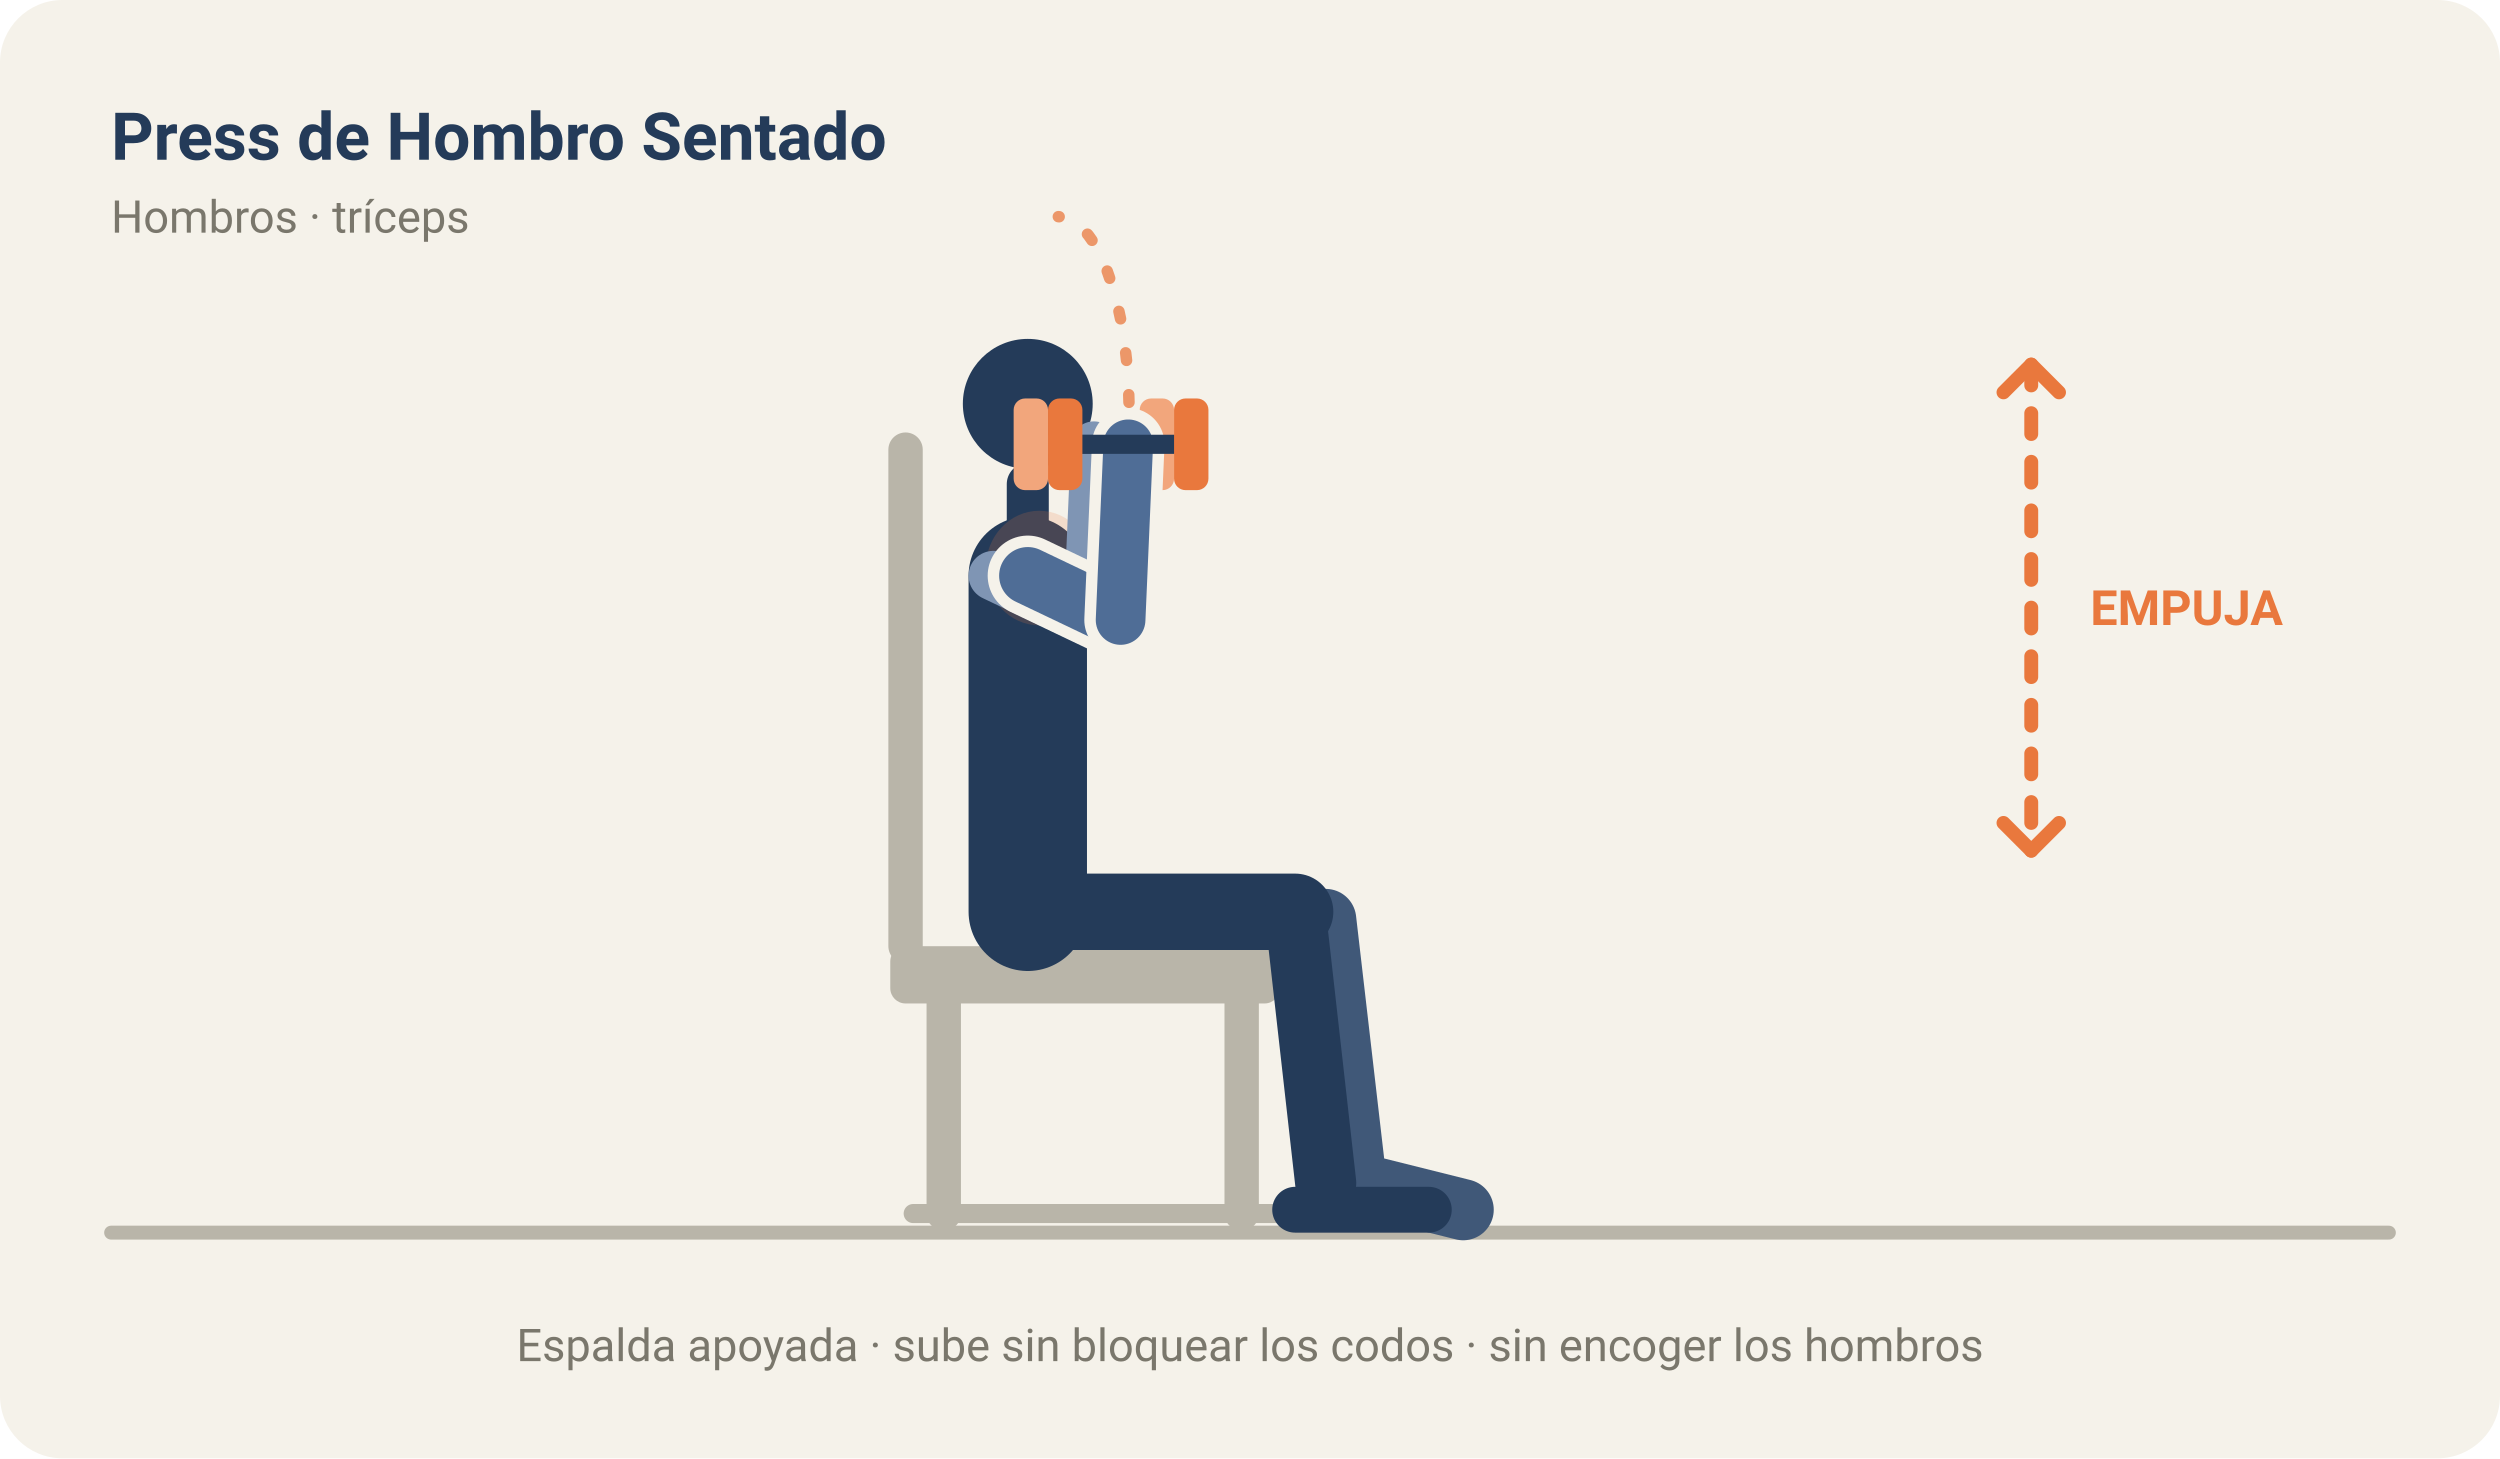
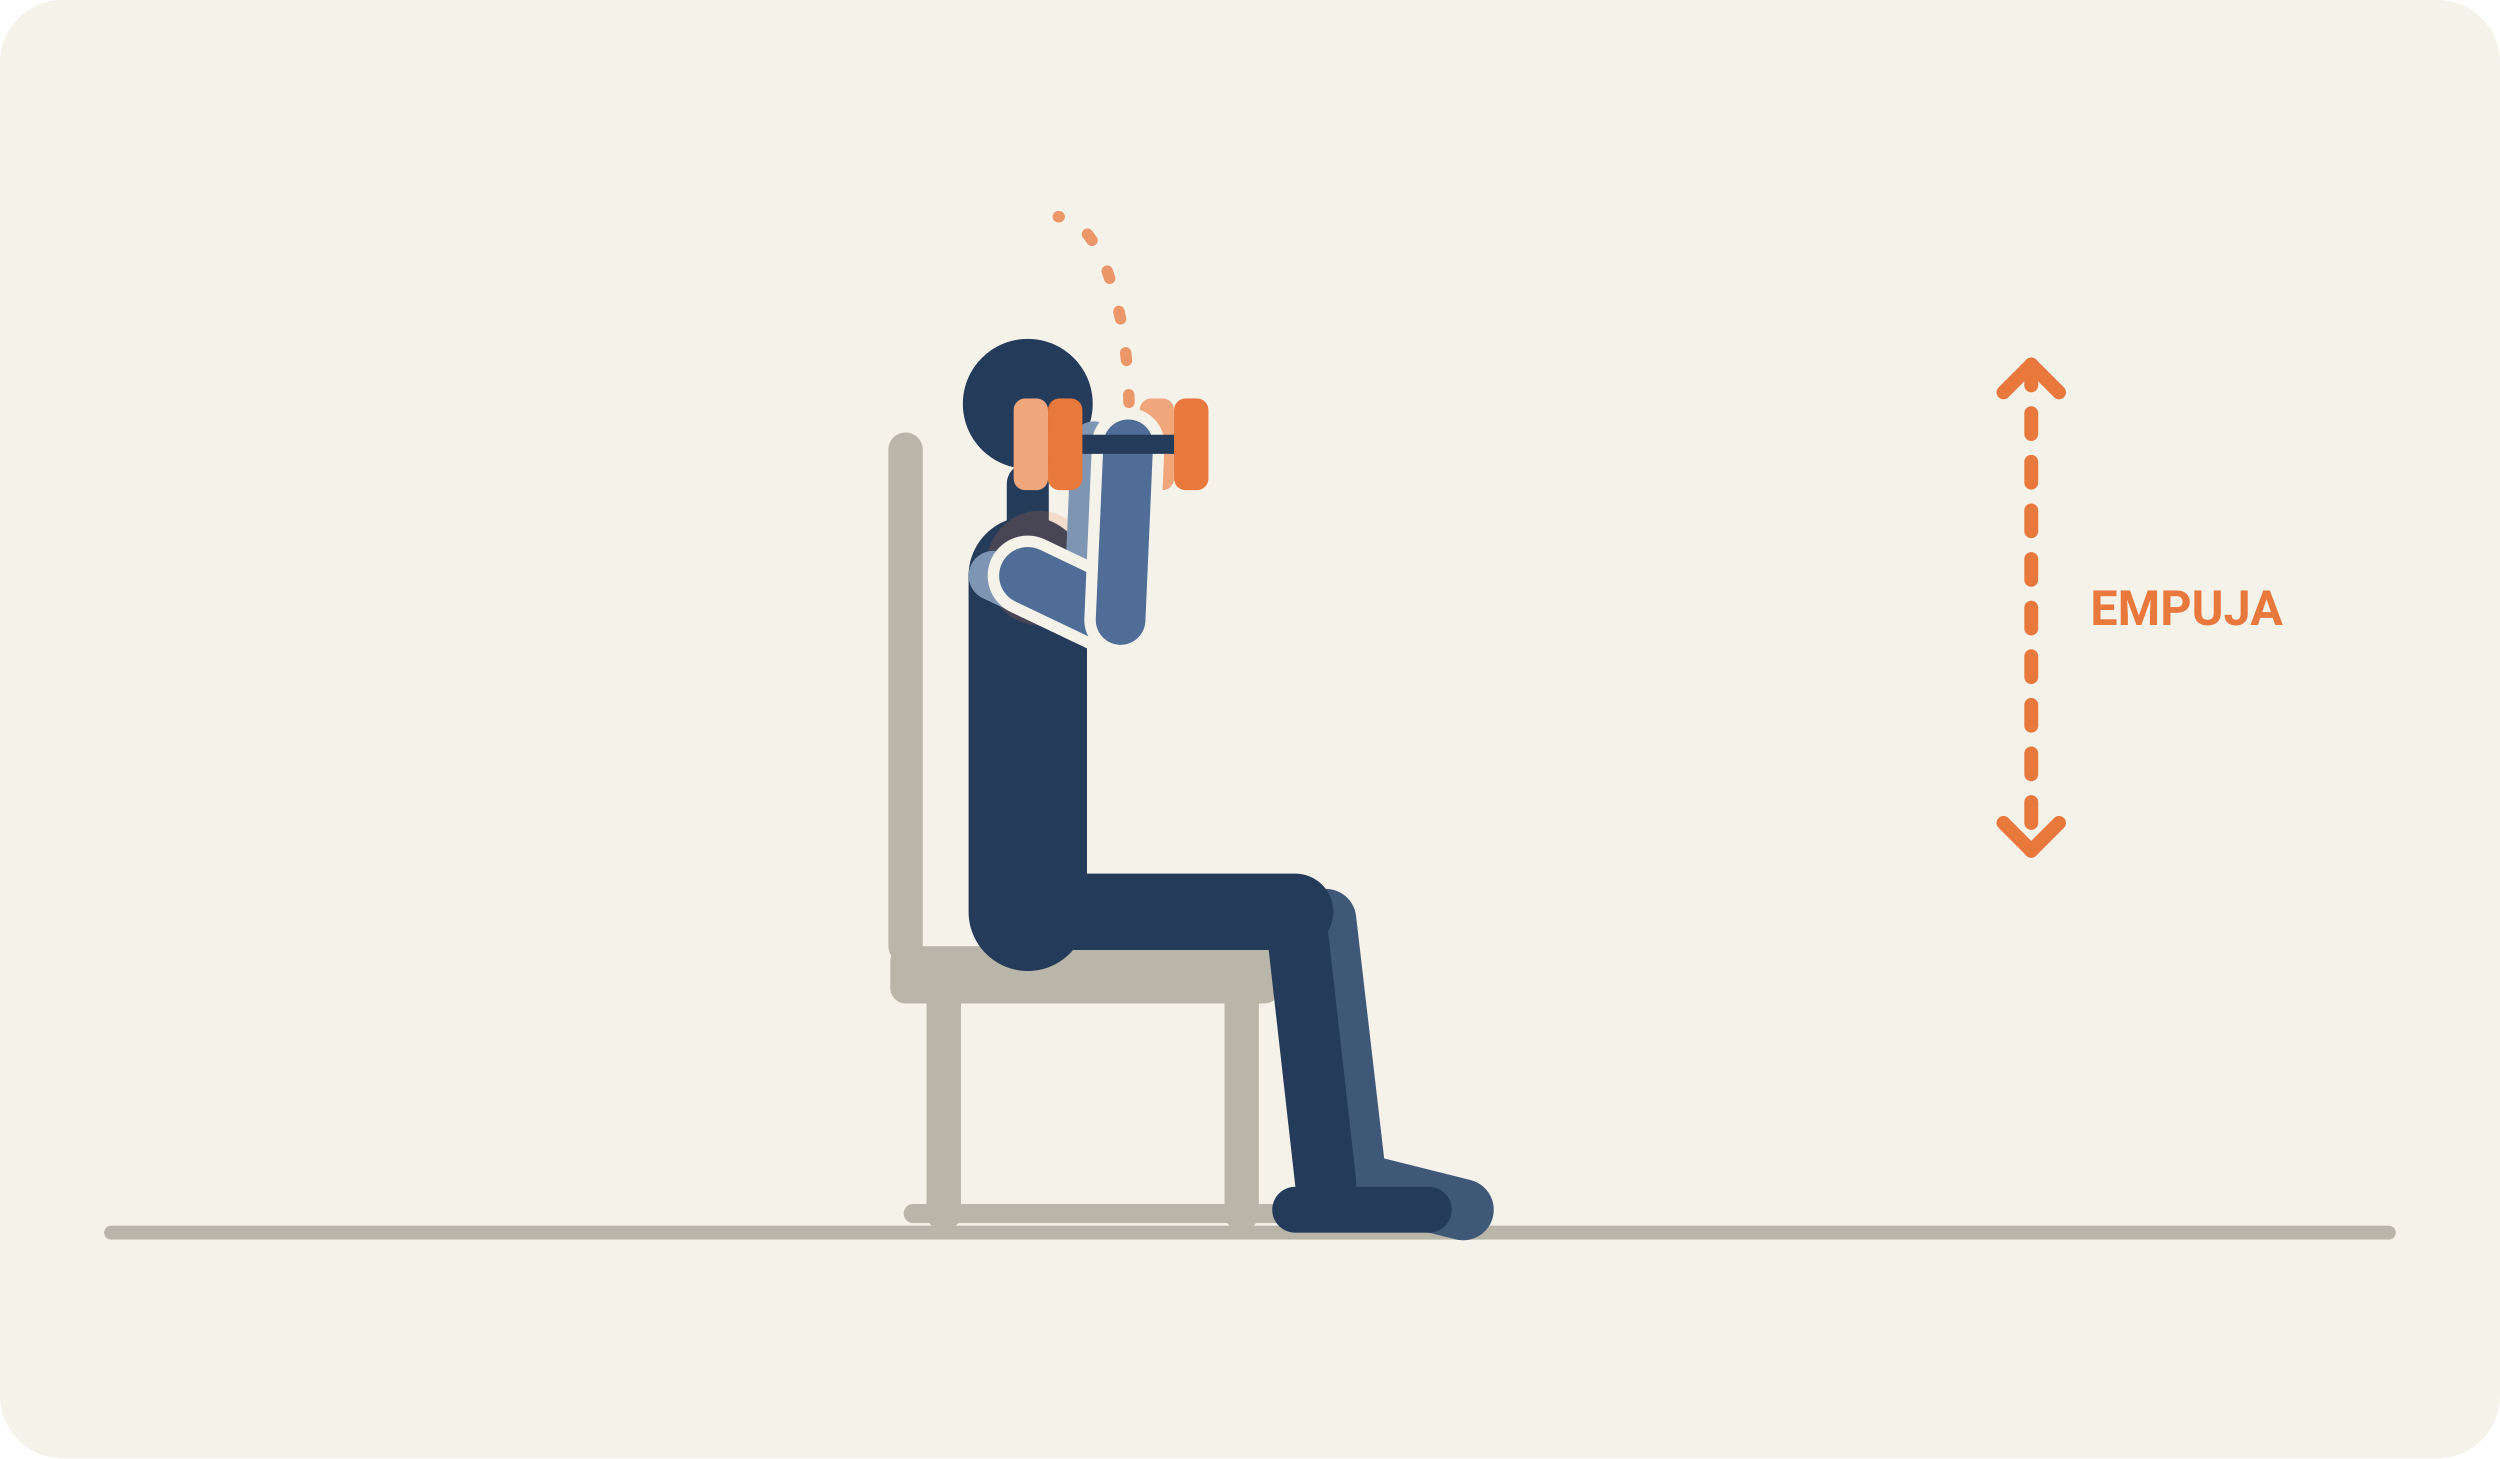
<svg xmlns="http://www.w3.org/2000/svg" width="720" height="420" viewBox="0 0 720 420" role="img" aria-labelledby="title desc" font-family="system-ui, -apple-system, 'Segoe UI', Roboto, Helvetica, Arial, sans-serif">
  <rect width="720" height="420" rx="18" fill="#F5F2EA" />
  <line x1="32" y1="355" x2="688" y2="355" stroke="#B9B5A9" stroke-width="4" stroke-linecap="round" />
-   <text x="32" y="46" font-size="19" font-weight="700" fill="#243B59">Press de Hombro Sentado</text>
-   <text x="32" y="67" font-size="13" fill="#7A776C">Hombros · tríceps</text>
-   <text x="360.0" y="392" text-anchor="middle" font-size="13" fill="#7A776C">Espalda apoyada · sube sin bloquear los codos · sin encoger los hombros</text>
  <g fill="none" stroke="#E9783D" stroke-width="4" stroke-linecap="round" stroke-linejoin="round">
    <path d="M585 105 V245" stroke-dasharray="6 8" />
    <path d="M577 113 L585 105 L593 113" />
    <path d="M577 237 L585 245 L593 237" />
  </g>
  <text x="602" y="180" text-anchor="start" font-size="14" font-weight="700" fill="#E9783D" opacity="1">
    <animate attributeName="opacity" values="1;0;0" keyTimes="0;0.316;1" dur="3.8s" repeatCount="indefinite" calcMode="discrete" />EMPUJA</text>
  <text x="602" y="180" text-anchor="start" font-size="14" font-weight="700" fill="#E9783D" opacity="0">
    <animate attributeName="opacity" values="0;1;0;0" keyTimes="0;0.316;0.447;1" dur="3.8s" repeatCount="indefinite" calcMode="discrete" />ARRIBA</text>
  <text x="602" y="180" text-anchor="start" font-size="14" font-weight="700" fill="#E9783D" opacity="0">
    <animate attributeName="opacity" values="0;1;0;0" keyTimes="0;0.447;0.842;1" dur="3.8s" repeatCount="indefinite" calcMode="discrete" />BAJA</text>
  <text x="602" y="180" text-anchor="start" font-size="14" font-weight="700" fill="#E9783D" opacity="0">
    <animate attributeName="opacity" values="0;1;1" keyTimes="0;0.842;1" dur="3.8s" repeatCount="indefinite" calcMode="discrete" />HOMBROS</text>
  <g transform="translate(-155 -35.5) scale(1.1)">
    <g stroke="#B9B5A9" stroke-linecap="round" fill="none">
      <path d="M378 280 V150" stroke-width="9" />
      <path d="M388 290 V350 M466 290 V350" stroke-width="9" />
      <path d="M380 350 H476" stroke-width="5" />
    </g>
    <rect x="374" y="280" width="102" height="15" rx="4" fill="#B9B5A9" />
    <g stroke-linecap="round" fill="none">
      <path d="M418 273 L488 273 L496 342 L524 349" stroke="#405878" stroke-width="16" stroke-linejoin="round" />
      <path d="M410 271 L480 271" stroke="#243B59" stroke-width="20" />
      <path d="M480 271 L488 342" stroke="#243B59" stroke-width="16" />
      <path d="M480 349 H515" stroke="#243B59" stroke-width="12" />
      <path d="M410 271 V183" stroke="#243B59" stroke-width="31" />
      <path d="M410 159 V183" stroke="#243B59" stroke-width="11" />
    </g>
    <circle cx="410" cy="138" r="17" fill="#243B59" />
    <ellipse cx="413" cy="181" rx="14" ry="15" fill="#E9783D" opacity="0.18">
      <animate attributeName="cx" values="413;413;413;413;413;413;413;413;413;413;413;413;413;413;413;413;413;413;413;413;413;413;413;413;413;413;413;413;413;413;413;413;413;413;413;413;413;413;413;413;413;413;413;413;413;413;413;413;413;413;413;413;413;413;413;413;413;413;413;413;413;413;413;413;413;413;413;413;413;413;413;413;413" dur="3.8s" repeatCount="indefinite" calcMode="linear" />
      <animate attributeName="cy" values="181;181;181;181;181;181;181;181;181;181;181;181;181;181;181;181;181;181;181;181;181;181;181;181;181;181;181;181;181;181;181;181;181;181;181;181;181;181;181;181;181;181;181;181;181;181;181;181;181;181;181;181;181;181;181;181;181;181;181;181;181;181;181;181;181;181;181;181;181;181;181;181;181" dur="3.8s" repeatCount="indefinite" calcMode="linear" />
      <animate attributeName="opacity" values="0.18;0.18;0.19;0.21;0.23;0.26;0.30;0.34;0.38;0.42;0.47;0.52;0.57;0.62;0.67;0.71;0.75;0.79;0.83;0.85;0.87;0.89;0.90;0.90;0.90;0.90;0.90;0.90;0.90;0.90;0.90;0.90;0.90;0.90;0.89;0.88;0.87;0.85;0.83;0.80;0.77;0.74;0.71;0.67;0.64;0.60;0.56;0.52;0.48;0.44;0.40;0.37;0.33;0.30;0.27;0.25;0.23;0.21;0.20;0.19;0.18;0.18;0.18;0.18;0.18;0.18;0.18;0.18;0.18;0.18;0.18;0.18;0.18" dur="3.8s" repeatCount="indefinite" calcMode="linear" />
    </ellipse>
    <path d="M436.3 148.6L436.5 145.1L436.6 141.5L436.5 137.8L436.4 134.2L436.2 130.6L435.9 127L435.5 123.5L435.1 120.1L434.5 116.7L433.8 113.5L433.1 110.4L432.2 107.4L431.3 104.7L430.4 102.1L429.3 99.7L428.2 97.5L427.1 95.6L425.9 93.9L424.6 92.4L423.3 91.2L422 90.2L420.7 89.5L419.4 89.1L418 89" fill="none" stroke="#E9783D" stroke-width="3" stroke-linecap="round" stroke-linejoin="round" stroke-dasharray="2 9" opacity=".75" />
    <path d="M401 183L425.3 194.6" fill="none" stroke="#7F95B4" stroke-width="13" stroke-linecap="round">
      <animate attributeName="d" values="M401 183L425.3 194.6;M401 183L425.3 194.2;M401 183L425.4 193;M401 183L425.6 191;M401 183L425.7 188.2;M401 183L425.8 184.7;M401 183L425.8 180.6;M401 183L425.6 175.9;M401 183L425.3 170.9;M401 183L424.7 165.6;M401 183L423.8 160.3;M401 183L422.7 155.2;M401 183L421.4 150.6;M401 183L419.9 146.4;M401 183L418.3 143;M401 183L416.6 140.2;M401 183L415 138.2;M401 183L413.5 136.7;M401 183L412.1 135.8;M401 183L411 135.3;M401 183L410.1 135.1;M401 183L409.4 135;M401 183L409.1 135;M401 183L409 135;M401 183L409 135;M401 183L409 135;M401 183L409 135;M401 183L409 135;M401 183L409 135;M401 183L409 135;M401 183L409 135;M401 183L409 135;M401 183L409 135;M401 183L409.1 135;M401 183L409.3 135;M401 183L409.7 135;M401 183L410.3 135.1;M401 183L411.1 135.4;M401 183L412 135.8;M401 183L413.1 136.4;M401 183L414.2 137.4;M401 183L415.5 138.7;M401 183L416.8 140.5;M401 183L418.1 142.7;M401 183L419.4 145.3;M401 183L420.6 148.4;M401 183L421.8 151.9;M401 183L422.8 155.7;M401 183L423.7 159.8;M401 183L424.4 164;M401 183L425 168.2;M401 183L425.4 172.4;M401 183L425.6 176.4;M401 183L425.8 180.1;M401 183L425.8 183.5;M401 183L425.8 186.6;M401 183L425.7 189.1;M401 183L425.6 191.2;M401 183L425.4 192.8;M401 183L425.4 193.9;M401 183L425.3 194.5;M401 183L425.3 194.6;M401 183L425.3 194.6;M401 183L425.3 194.6;M401 183L425.3 194.6;M401 183L425.3 194.6;M401 183L425.3 194.6;M401 183L425.3 194.6;M401 183L425.3 194.6;M401 183L425.3 194.6;M401 183L425.3 194.6;M401 183L425.3 194.6;M401 183L425.3 194.6" dur="3.8s" repeatCount="indefinite" calcMode="linear" />
    </path>
    <path d="M425.3 194.6L427.3 148.6" fill="none" stroke="#7F95B4" stroke-width="12" stroke-linecap="round">
      <animate attributeName="d" values="M425.3 194.6L427.3 148.6;M425.3 194.2L427.3 148.2;M425.4 193L427.4 147;M425.6 191L427.5 145;M425.7 188.2L427.6 142.2;M425.8 184.7L427.6 138.7;M425.8 180.6L427.5 134.6;M425.6 175.9L427.2 129.9;M425.3 170.9L426.7 124.9;M424.7 165.6L426 119.6;M423.8 160.3L425 114.3;M422.7 155.2L423.8 109.2;M421.4 150.6L422.3 104.6;M419.9 146.4L420.7 100.4;M418.3 143L418.9 97;M416.6 140.2L417.1 94.2;M415 138.2L415.4 92.2;M413.5 136.7L413.8 90.7;M412.1 135.8L412.3 89.8;M411 135.3L411.1 89.3;M410.1 135.1L410.1 89.1;M409.4 135L409.5 89;M409.1 135L409.1 89;M409 135L409 89;M409 135L409 89;M409 135L409 89;M409 135L409 89;M409 135L409 89;M409 135L409 89;M409 135L409 89;M409 135L409 89;M409 135L409 89;M409 135L409 89;M409.1 135L409.1 89;M409.3 135L409.3 89;M409.7 135L409.8 89;M410.3 135.1L410.4 89.1;M411.1 135.4L411.2 89.4;M412 135.8L412.2 89.8;M413.1 136.4L413.3 90.4;M414.2 137.4L414.6 91.4;M415.5 138.7L415.9 92.7;M416.8 140.5L417.3 94.5;M418.1 142.7L418.7 96.7;M419.4 145.3L420.1 99.3;M420.6 148.4L421.5 102.4;M421.8 151.9L422.7 105.9;M422.8 155.7L423.9 109.7;M423.7 159.8L424.9 113.8;M424.4 164L425.7 118;M425 168.2L426.4 122.2;M425.4 172.4L426.9 126.4;M425.6 176.4L427.2 130.4;M425.8 180.1L427.4 134.1;M425.8 183.5L427.5 137.5;M425.8 186.6L427.6 140.6;M425.7 189.1L427.5 143.1;M425.6 191.2L427.5 145.2;M425.4 192.8L427.4 146.8;M425.4 193.9L427.3 147.9;M425.3 194.5L427.3 148.5;M425.3 194.6L427.3 148.6;M425.3 194.6L427.3 148.6;M425.3 194.6L427.3 148.6;M425.3 194.6L427.3 148.6;M425.3 194.6L427.3 148.6;M425.3 194.6L427.3 148.6;M425.3 194.6L427.3 148.6;M425.3 194.6L427.3 148.6;M425.3 194.6L427.3 148.6;M425.3 194.6L427.3 148.6;M425.3 194.6L427.3 148.6;M425.3 194.6L427.3 148.6" dur="3.8s" repeatCount="indefinite" calcMode="linear" />
    </path>
    <g transform="translate(427.3 148.6)">
      <animateTransform attributeName="transform" type="translate" values="427.3 148.6;427.3 148.2;427.4 147;427.5 145;427.6 142.2;427.6 138.7;427.5 134.6;427.2 129.9;426.7 124.9;426 119.6;425 114.3;423.8 109.2;422.3 104.6;420.7 100.4;418.9 97;417.1 94.2;415.4 92.2;413.8 90.7;412.3 89.8;411.1 89.3;410.1 89.1;409.5 89;409.1 89;409 89;409 89;409 89;409 89;409 89;409 89;409 89;409 89;409 89;409 89;409.1 89;409.3 89;409.8 89;410.4 89.1;411.2 89.4;412.2 89.8;413.3 90.4;414.6 91.4;415.9 92.7;417.3 94.5;418.7 96.7;420.1 99.3;421.5 102.4;422.7 105.9;423.9 109.7;424.9 113.8;425.7 118;426.4 122.2;426.9 126.4;427.2 130.4;427.4 134.1;427.5 137.5;427.6 140.6;427.5 143.1;427.5 145.2;427.4 146.8;427.3 147.9;427.3 148.5;427.3 148.6;427.3 148.6;427.3 148.6;427.3 148.6;427.3 148.6;427.3 148.6;427.3 148.6;427.3 148.6;427.3 148.6;427.3 148.6;427.3 148.6;427.3 148.6" dur="3.8s" repeatCount="indefinite" calcMode="linear" />
      <line x1="-16" y1="0" x2="16" y2="0" stroke="#5B6F8A" stroke-width="5" stroke-linecap="round" />
      <rect x="-21" y="-12" width="9" height="24" rx="3" fill="#F2A67C" />
      <rect x="12" y="-12" width="9" height="24" rx="3" fill="#F2A67C" />
    </g>
    <path d="M410 183L434.3 194.6" fill="none" stroke="#F5F2EA" stroke-width="21" stroke-linecap="round">
      <animate attributeName="d" values="M410 183L434.3 194.6;M410 183L434.3 194.2;M410 183L434.4 193;M410 183L434.6 191;M410 183L434.7 188.2;M410 183L434.8 184.7;M410 183L434.8 180.6;M410 183L434.6 175.9;M410 183L434.3 170.9;M410 183L433.7 165.6;M410 183L432.8 160.3;M410 183L431.7 155.2;M410 183L430.4 150.6;M410 183L428.9 146.4;M410 183L427.3 143;M410 183L425.6 140.2;M410 183L424 138.2;M410 183L422.5 136.7;M410 183L421.1 135.8;M410 183L420 135.3;M410 183L419.1 135.1;M410 183L418.4 135;M410 183L418.1 135;M410 183L418 135;M410 183L418 135;M410 183L418 135;M410 183L418 135;M410 183L418 135;M410 183L418 135;M410 183L418 135;M410 183L418 135;M410 183L418 135;M410 183L418 135;M410 183L418.1 135;M410 183L418.3 135;M410 183L418.7 135;M410 183L419.3 135.1;M410 183L420.1 135.4;M410 183L421 135.8;M410 183L422.1 136.4;M410 183L423.2 137.4;M410 183L424.5 138.7;M410 183L425.8 140.5;M410 183L427.1 142.7;M410 183L428.4 145.3;M410 183L429.6 148.4;M410 183L430.8 151.9;M410 183L431.8 155.7;M410 183L432.7 159.8;M410 183L433.4 164;M410 183L434 168.2;M410 183L434.4 172.4;M410 183L434.6 176.4;M410 183L434.8 180.1;M410 183L434.8 183.5;M410 183L434.8 186.6;M410 183L434.7 189.1;M410 183L434.6 191.2;M410 183L434.4 192.8;M410 183L434.4 193.9;M410 183L434.3 194.5;M410 183L434.3 194.6;M410 183L434.3 194.6;M410 183L434.3 194.6;M410 183L434.3 194.6;M410 183L434.3 194.6;M410 183L434.3 194.6;M410 183L434.3 194.6;M410 183L434.3 194.6;M410 183L434.3 194.6;M410 183L434.3 194.6;M410 183L434.3 194.6;M410 183L434.3 194.6" dur="3.8s" repeatCount="indefinite" calcMode="linear" />
    </path>
    <path d="M410 183L434.3 194.6" fill="none" stroke="#4F6D96" stroke-width="15" stroke-linecap="round">
      <animate attributeName="d" values="M410 183L434.3 194.6;M410 183L434.3 194.2;M410 183L434.4 193;M410 183L434.6 191;M410 183L434.7 188.2;M410 183L434.8 184.7;M410 183L434.8 180.6;M410 183L434.6 175.9;M410 183L434.3 170.9;M410 183L433.7 165.6;M410 183L432.8 160.3;M410 183L431.7 155.2;M410 183L430.4 150.6;M410 183L428.9 146.4;M410 183L427.3 143;M410 183L425.6 140.2;M410 183L424 138.2;M410 183L422.5 136.7;M410 183L421.1 135.8;M410 183L420 135.3;M410 183L419.1 135.1;M410 183L418.4 135;M410 183L418.1 135;M410 183L418 135;M410 183L418 135;M410 183L418 135;M410 183L418 135;M410 183L418 135;M410 183L418 135;M410 183L418 135;M410 183L418 135;M410 183L418 135;M410 183L418 135;M410 183L418.1 135;M410 183L418.3 135;M410 183L418.7 135;M410 183L419.3 135.1;M410 183L420.1 135.4;M410 183L421 135.8;M410 183L422.1 136.4;M410 183L423.2 137.4;M410 183L424.5 138.7;M410 183L425.8 140.5;M410 183L427.1 142.7;M410 183L428.4 145.3;M410 183L429.6 148.4;M410 183L430.8 151.9;M410 183L431.8 155.7;M410 183L432.7 159.8;M410 183L433.4 164;M410 183L434 168.2;M410 183L434.4 172.4;M410 183L434.6 176.4;M410 183L434.8 180.1;M410 183L434.8 183.5;M410 183L434.8 186.6;M410 183L434.7 189.1;M410 183L434.6 191.2;M410 183L434.4 192.8;M410 183L434.4 193.9;M410 183L434.3 194.5;M410 183L434.3 194.6;M410 183L434.3 194.6;M410 183L434.3 194.6;M410 183L434.3 194.6;M410 183L434.3 194.6;M410 183L434.3 194.6;M410 183L434.3 194.6;M410 183L434.3 194.6;M410 183L434.3 194.6;M410 183L434.3 194.6;M410 183L434.3 194.6;M410 183L434.3 194.6" dur="3.8s" repeatCount="indefinite" calcMode="linear" />
    </path>
    <path d="M434.3 194.6L436.3 148.6" fill="none" stroke="#F5F2EA" stroke-width="19" stroke-linecap="round">
      <animate attributeName="d" values="M434.3 194.6L436.3 148.6;M434.3 194.2L436.3 148.2;M434.4 193L436.4 147;M434.6 191L436.5 145;M434.7 188.2L436.6 142.2;M434.8 184.7L436.6 138.7;M434.8 180.6L436.5 134.6;M434.6 175.9L436.2 129.9;M434.3 170.9L435.7 124.9;M433.7 165.6L435 119.6;M432.8 160.3L434 114.3;M431.7 155.2L432.8 109.2;M430.4 150.6L431.3 104.6;M428.9 146.4L429.7 100.4;M427.3 143L427.9 97;M425.6 140.2L426.1 94.2;M424 138.2L424.4 92.2;M422.5 136.7L422.8 90.7;M421.1 135.8L421.3 89.8;M420 135.3L420.1 89.3;M419.1 135.1L419.1 89.1;M418.4 135L418.5 89;M418.1 135L418.1 89;M418 135L418 89;M418 135L418 89;M418 135L418 89;M418 135L418 89;M418 135L418 89;M418 135L418 89;M418 135L418 89;M418 135L418 89;M418 135L418 89;M418 135L418 89;M418.1 135L418.1 89;M418.3 135L418.3 89;M418.7 135L418.8 89;M419.3 135.1L419.4 89.1;M420.1 135.4L420.2 89.4;M421 135.8L421.2 89.8;M422.1 136.4L422.3 90.4;M423.2 137.4L423.6 91.4;M424.5 138.7L424.9 92.7;M425.8 140.5L426.3 94.5;M427.1 142.7L427.7 96.7;M428.4 145.3L429.1 99.3;M429.6 148.4L430.5 102.4;M430.8 151.9L431.7 105.9;M431.8 155.7L432.9 109.7;M432.7 159.8L433.9 113.8;M433.4 164L434.7 118;M434 168.2L435.4 122.2;M434.4 172.4L435.9 126.4;M434.6 176.4L436.2 130.4;M434.8 180.1L436.4 134.1;M434.8 183.5L436.5 137.5;M434.8 186.6L436.6 140.6;M434.7 189.1L436.5 143.1;M434.6 191.2L436.5 145.2;M434.4 192.8L436.4 146.8;M434.4 193.9L436.3 147.9;M434.3 194.5L436.3 148.5;M434.3 194.6L436.3 148.6;M434.3 194.6L436.3 148.6;M434.3 194.6L436.3 148.6;M434.3 194.6L436.3 148.6;M434.3 194.6L436.3 148.6;M434.3 194.6L436.3 148.6;M434.3 194.6L436.3 148.6;M434.3 194.6L436.3 148.6;M434.3 194.6L436.3 148.6;M434.3 194.6L436.3 148.6;M434.3 194.6L436.3 148.6;M434.3 194.6L436.3 148.6" dur="3.8s" repeatCount="indefinite" calcMode="linear" />
    </path>
    <path d="M434.3 194.6L436.3 148.6" fill="none" stroke="#4F6D96" stroke-width="13" stroke-linecap="round">
      <animate attributeName="d" values="M434.3 194.6L436.3 148.6;M434.3 194.2L436.3 148.2;M434.4 193L436.4 147;M434.6 191L436.5 145;M434.7 188.2L436.6 142.2;M434.8 184.7L436.6 138.7;M434.8 180.6L436.5 134.6;M434.6 175.9L436.2 129.9;M434.3 170.9L435.7 124.9;M433.7 165.6L435 119.6;M432.8 160.3L434 114.3;M431.7 155.2L432.8 109.2;M430.4 150.6L431.3 104.6;M428.9 146.4L429.7 100.4;M427.3 143L427.9 97;M425.6 140.2L426.1 94.2;M424 138.2L424.4 92.2;M422.5 136.7L422.8 90.7;M421.1 135.8L421.3 89.8;M420 135.3L420.1 89.3;M419.1 135.1L419.1 89.1;M418.4 135L418.5 89;M418.1 135L418.1 89;M418 135L418 89;M418 135L418 89;M418 135L418 89;M418 135L418 89;M418 135L418 89;M418 135L418 89;M418 135L418 89;M418 135L418 89;M418 135L418 89;M418 135L418 89;M418.1 135L418.1 89;M418.3 135L418.3 89;M418.7 135L418.8 89;M419.3 135.1L419.4 89.1;M420.1 135.4L420.2 89.4;M421 135.8L421.2 89.8;M422.1 136.4L422.3 90.4;M423.2 137.4L423.6 91.4;M424.5 138.7L424.9 92.7;M425.8 140.5L426.3 94.5;M427.1 142.7L427.7 96.7;M428.4 145.3L429.1 99.3;M429.6 148.4L430.5 102.4;M430.8 151.9L431.7 105.9;M431.8 155.7L432.9 109.7;M432.7 159.8L433.9 113.8;M433.4 164L434.7 118;M434 168.2L435.4 122.2;M434.4 172.4L435.9 126.4;M434.6 176.4L436.2 130.4;M434.8 180.1L436.4 134.1;M434.8 183.5L436.5 137.5;M434.8 186.6L436.6 140.6;M434.7 189.1L436.5 143.1;M434.6 191.2L436.5 145.2;M434.4 192.8L436.4 146.8;M434.4 193.9L436.3 147.9;M434.3 194.5L436.3 148.5;M434.3 194.6L436.3 148.6;M434.3 194.6L436.3 148.6;M434.3 194.6L436.3 148.6;M434.3 194.6L436.3 148.6;M434.3 194.6L436.3 148.6;M434.3 194.6L436.3 148.6;M434.3 194.6L436.3 148.6;M434.3 194.6L436.3 148.6;M434.3 194.6L436.3 148.6;M434.3 194.6L436.3 148.6;M434.3 194.6L436.3 148.6;M434.3 194.6L436.3 148.6" dur="3.8s" repeatCount="indefinite" calcMode="linear" />
    </path>
    <g transform="translate(436.3 148.6)">
      <animateTransform attributeName="transform" type="translate" values="436.3 148.6;436.3 148.2;436.4 147;436.5 145;436.6 142.2;436.6 138.7;436.5 134.6;436.2 129.9;435.7 124.9;435 119.6;434 114.3;432.8 109.2;431.3 104.6;429.7 100.4;427.9 97;426.1 94.2;424.4 92.2;422.8 90.7;421.3 89.8;420.1 89.3;419.1 89.1;418.5 89;418.1 89;418 89;418 89;418 89;418 89;418 89;418 89;418 89;418 89;418 89;418 89;418.1 89;418.3 89;418.8 89;419.4 89.1;420.2 89.4;421.2 89.8;422.3 90.4;423.6 91.4;424.9 92.7;426.3 94.5;427.7 96.7;429.1 99.3;430.5 102.4;431.7 105.9;432.9 109.7;433.9 113.8;434.7 118;435.4 122.2;435.9 126.4;436.2 130.4;436.4 134.1;436.5 137.5;436.6 140.6;436.5 143.1;436.5 145.2;436.4 146.8;436.3 147.9;436.3 148.5;436.3 148.6;436.3 148.6;436.3 148.6;436.3 148.6;436.3 148.6;436.3 148.6;436.3 148.6;436.3 148.6;436.3 148.6;436.3 148.6;436.3 148.6;436.3 148.6" dur="3.8s" repeatCount="indefinite" calcMode="linear" />
      <line x1="-16" y1="0" x2="16" y2="0" stroke="#243B59" stroke-width="5" stroke-linecap="round" />
      <rect x="-21" y="-12" width="9" height="24" rx="3" fill="#E9783D" />
      <rect x="12" y="-12" width="9" height="24" rx="3" fill="#E9783D" />
    </g>
  </g>
</svg>
